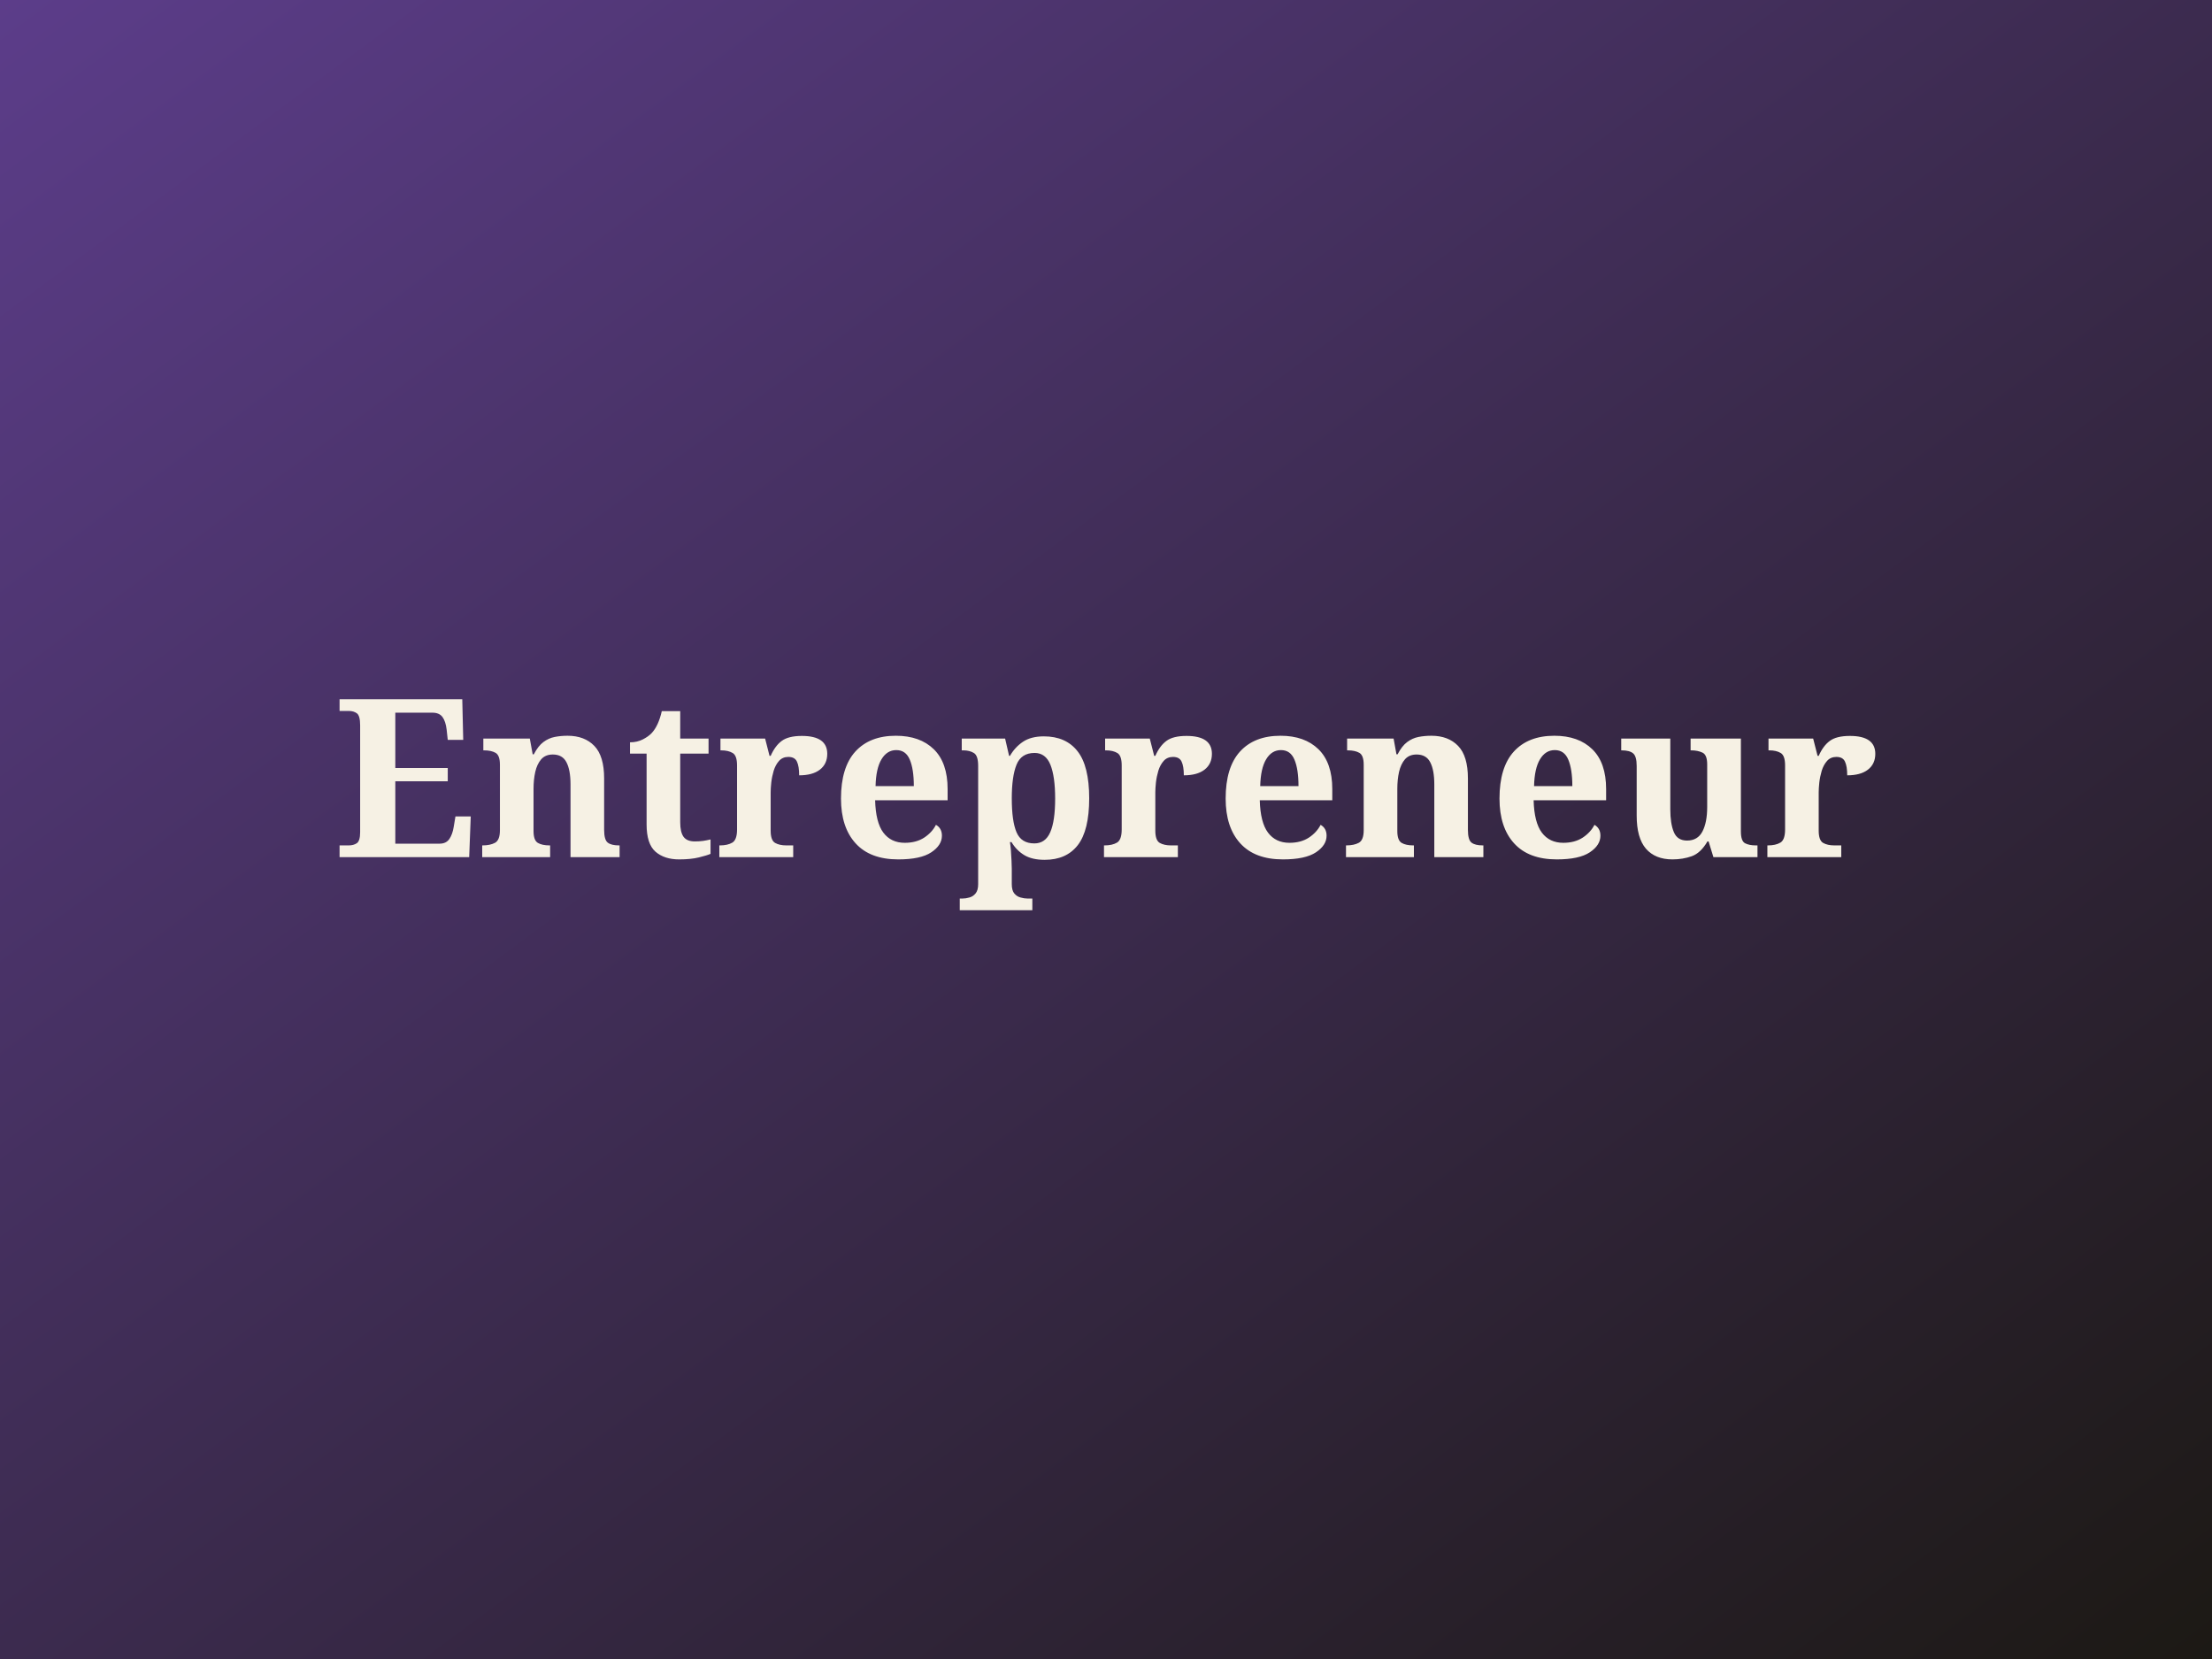
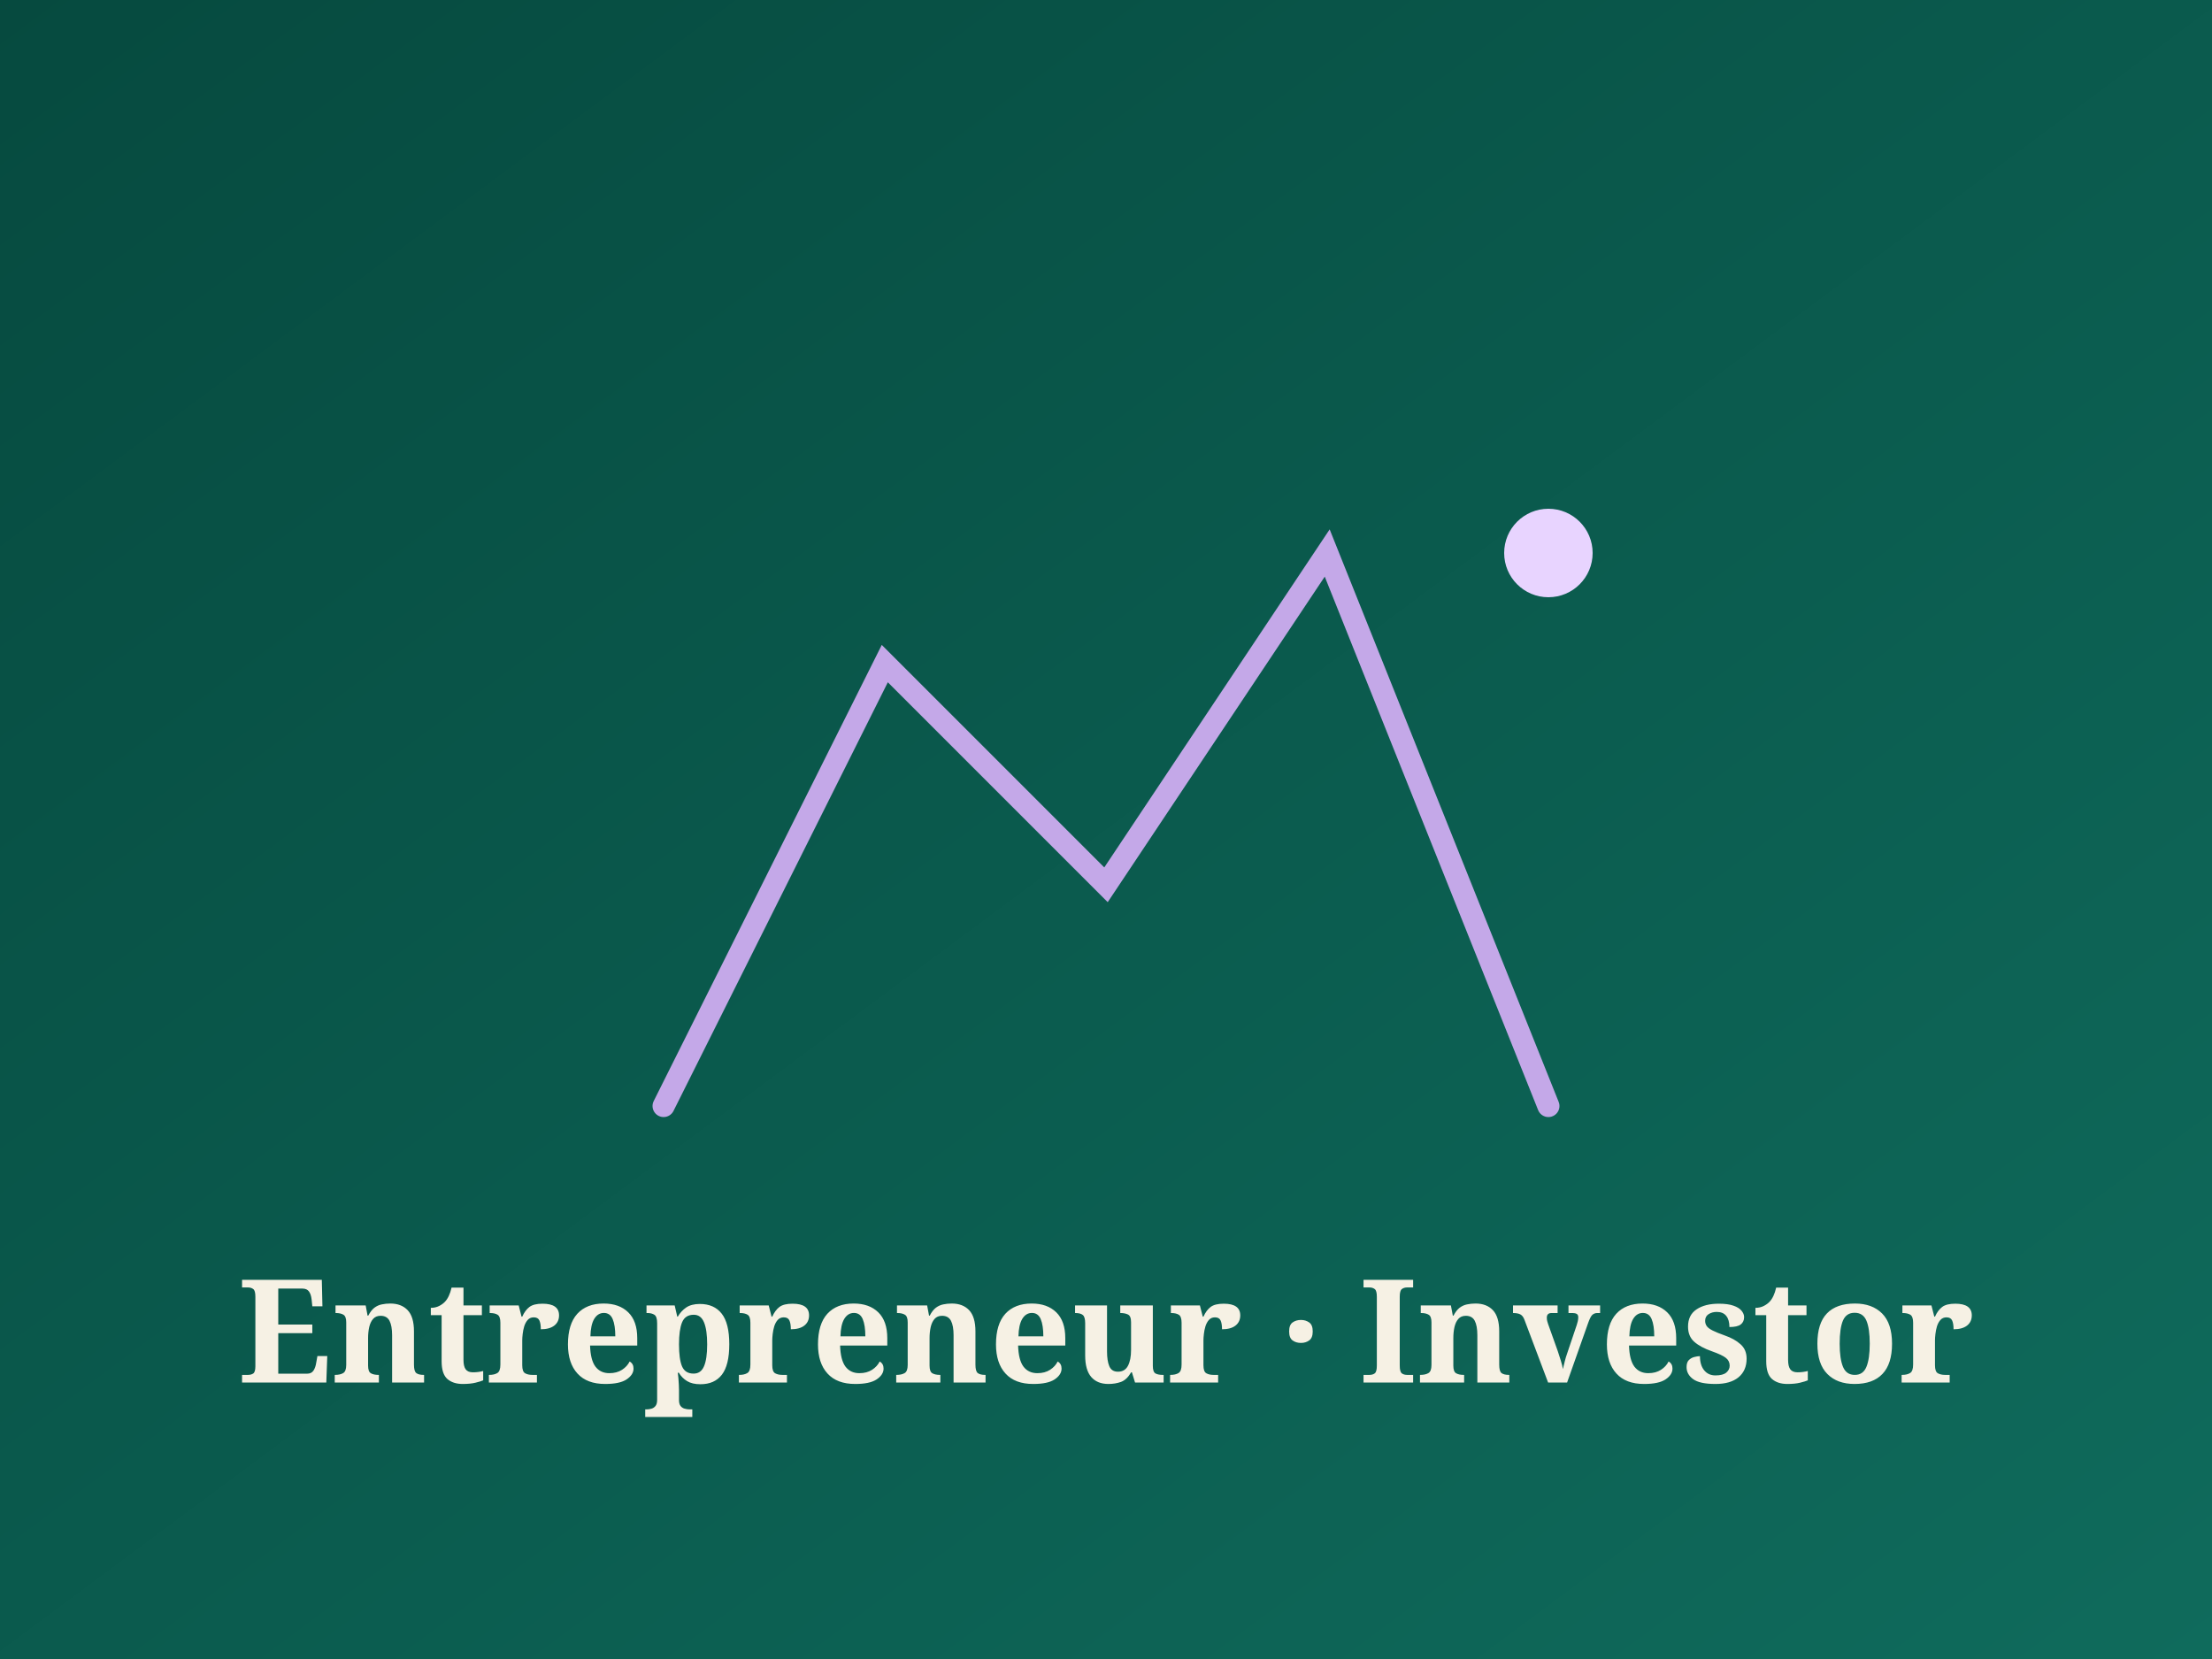
- <svg xmlns="http://www.w3.org/2000/svg" viewBox="0 0 400 300" role="img" aria-label="Entrepreneur">
+ <svg xmlns="http://www.w3.org/2000/svg" viewBox="0 0 400 300" role="img" aria-label="Entrepreneur Investor">
  <defs>
    <linearGradient id="bg" x1="0%" y1="0%" x2="100%" y2="100%">
-       <stop offset="0%" stop-color="#5c3d8a" />
-       <stop offset="100%" stop-color="#1c1914" />
+       <stop offset="0%" stop-color="#064a3f" />
+       <stop offset="100%" stop-color="#0f6b5c" />
    </linearGradient>
  </defs>
  <rect width="400" height="300" fill="url(#bg)" />
-   <text x="200" y="155" text-anchor="middle" fill="#f6f1e4" font-family="Georgia, serif" font-size="40" font-weight="600">Entrepreneur</text>
+   <path d="M120 200 L160 120 L200 160 L240 100 L280 200" fill="none" stroke="#c4a8e8" stroke-width="4" stroke-linecap="round" />
+   <circle cx="280" cy="100" r="8" fill="#e8d4ff" />
+   <text x="200" y="250" text-anchor="middle" fill="#f6f1e4" font-family="Georgia,serif" font-size="26" font-weight="600">Entrepreneur · Investor</text>
</svg>
